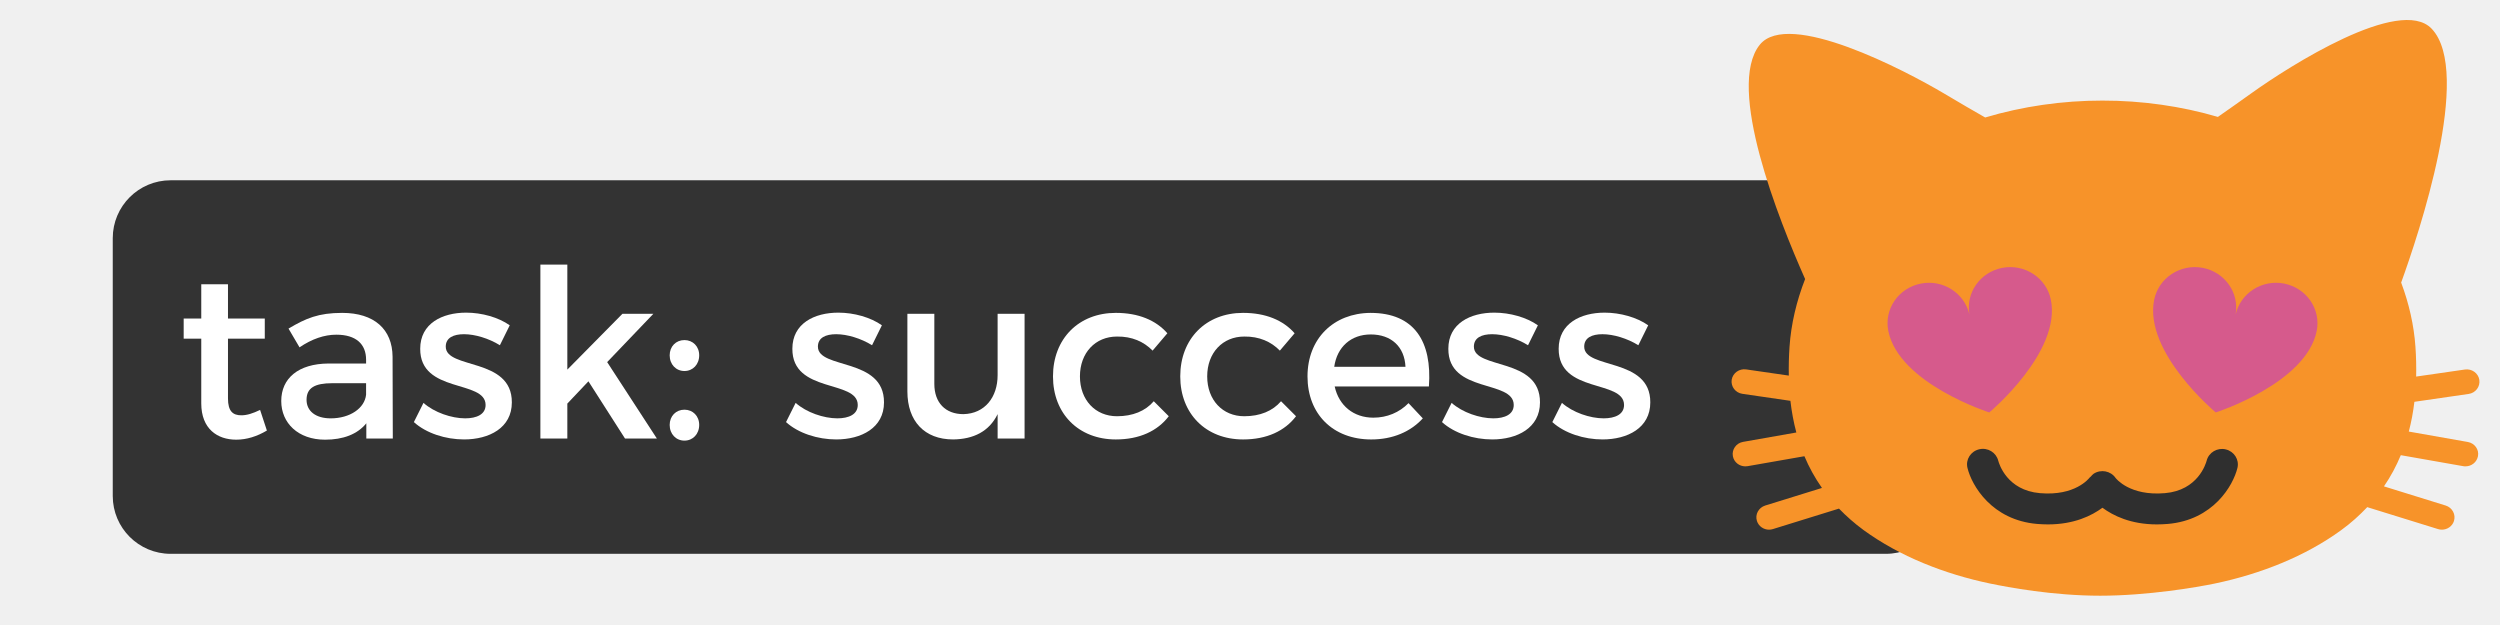
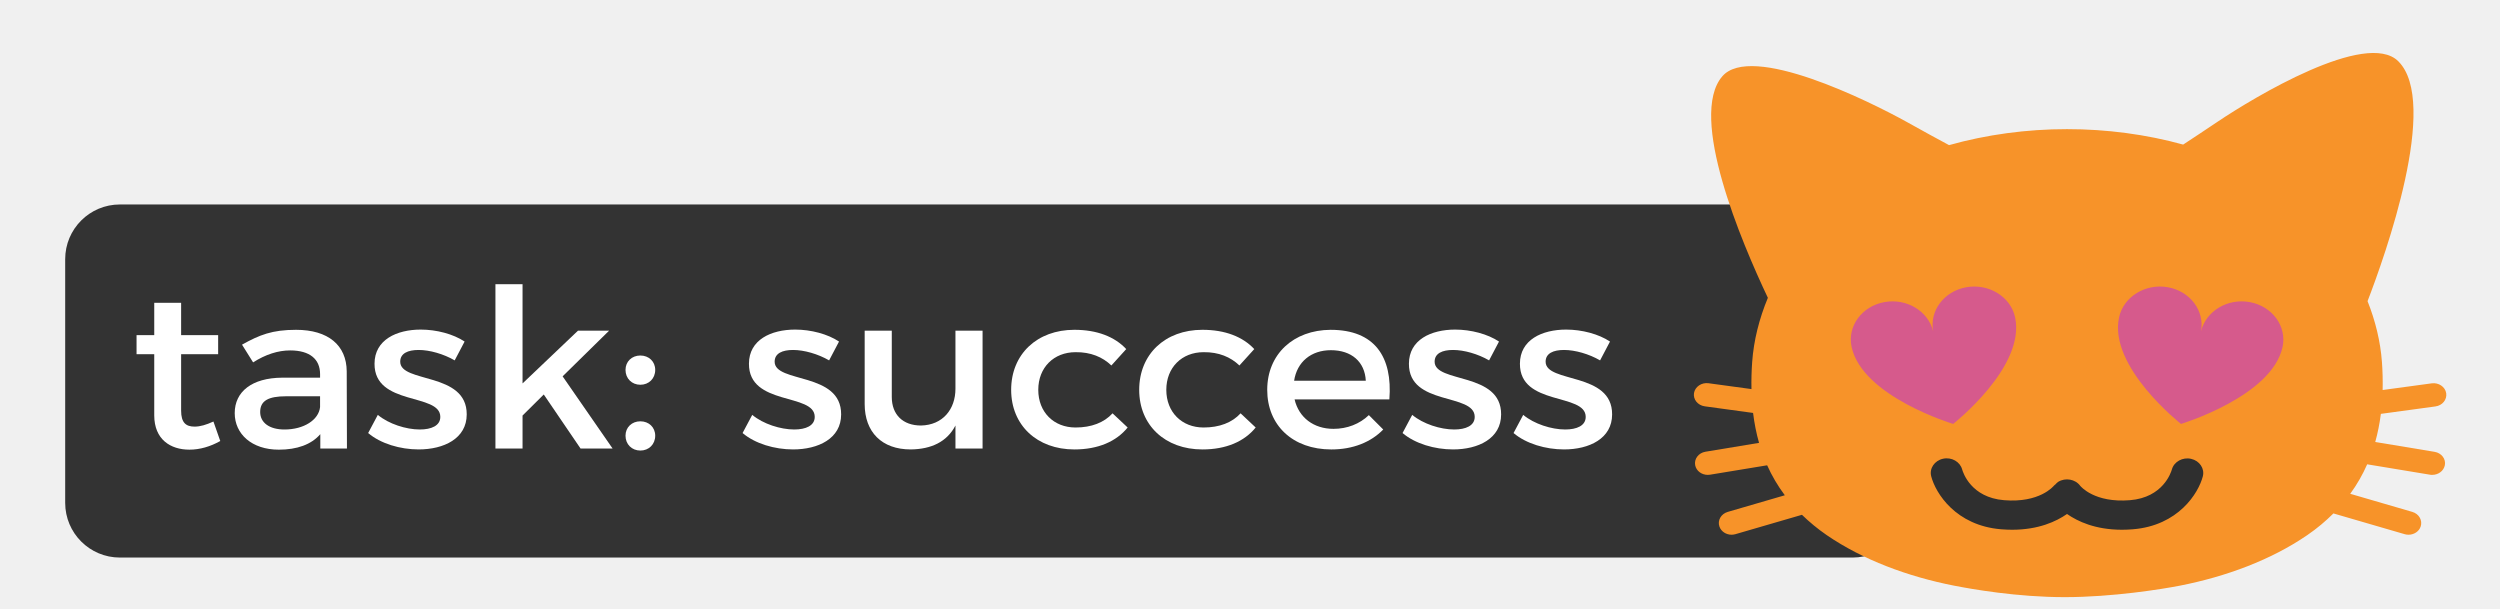
- <svg xmlns="http://www.w3.org/2000/svg" width="240" height="60" viewBox="0 0 240 60" id="svg2" version="1.1">
+ <svg xmlns="http://www.w3.org/2000/svg" version="1.1" id="svg2" viewBox="0 0 185 45" height="45" width="185">
  <defs id="defs4" />
-   <rect ry="5.556" y="17.307" x="10.824" height="35.86" width="175.773" id="rect4174" style="fill:#333333" />
-   <g id="g3660" transform="matrix(0.5694082,0,0,0.5556692,165.6839,-9.99162)">
-     <path id="path3662" d="m 107.83,75.05 c 0,10.46 -19.58,18.93 -43.74,18.93 -24.15,0 -43.74,-8.47 -43.74,-18.93 0,-10.46 19.58,-18.94 43.74,-18.94 24.16,0.01 43.74,8.49 43.74,18.94 z" style="fill:#d65a8c" />
-     <rect id="rect3664" height="19.2" width="58.74" y="92.37" x="36.69" style="fill:#2f2f2f" />
-     <path id="path3666" d="m 125.09,94.34 -9.95,-1.8 c 0.43,-1.68 0.74,-3.4 0.94,-5.14 l 9.15,-1.36 c 1.17,-0.17 1.97,-1.26 1.8,-2.43 -0.17,-1.16 -1.27,-1.96 -2.42,-1.79 l -8.23,1.22 c 0.03,-1.71 0,-3.41 -0.12,-5.13 -0.25,-3.72 -1.08,-7.47 -2.41,-11.11 2.94,-8.31 12.13,-36.37 5.13,-43.87 C 113.64,17.21 94.92,29.46 88.74,33.99 86.52,35.62 84.6,37 82.95,38.18 76.79,36.32 70.11,35.35 63.49,35.36 56.76,35.35 49.97,36.36 43.72,38.28 41.8,37.16 39.5,35.79 36.78,34.13 30.24,30.16 10.53,19.56 5.71,25.72 c -5.72,7.31 3.2,30.22 7.65,40.47 -1.46,3.83 -2.37,7.79 -2.63,11.71 -0.11,1.66 -0.15,3.32 -0.12,4.97 L 3.41,81.8 c -1.15,-0.17 -2.25,0.63 -2.43,1.79 -0.17,1.17 0.63,2.25 1.8,2.43 l 8.1,1.21 c 0.21,1.85 0.53,3.68 1,5.47 L 2.9,94.32 c -1.16,0.21 -1.93,1.32 -1.72,2.48 0.19,1.03 1.08,1.75 2.1,1.75 0.12,0 0.25,-0.01 0.38,-0.03 l 9.58,-1.72 c 0.78,1.9 1.76,3.73 2.96,5.48 l -9.57,3.04 c -1.12,0.36 -1.75,1.56 -1.39,2.68 0.29,0.91 1.13,1.49 2.03,1.49 0.21,0 0.43,-0.03 0.65,-0.1 l 11.15,-3.54 c 1.23,1.3 2.6,2.55 4.16,3.72 6.05,4.51 13.57,7.57 21.33,9.23 2.95,0.63 10.56,2.1 18.55,2.1 7.99,0 16.35,-1.47 19.3,-2.1 7.75,-1.66 15.28,-4.71 21.33,-9.23 1.67,-1.24 3.11,-2.58 4.4,-3.98 0.02,0.01 0.04,0.03 0.06,0.03 l 11.87,3.77 c 0.21,0.07 0.43,0.1 0.65,0.1 0.9,0 1.75,-0.58 2.03,-1.49 0.35,-1.12 -0.27,-2.32 -1.39,-2.68 l -10.41,-3.31 c 1.15,-1.72 2.09,-3.53 2.84,-5.39 l 10.53,1.9 c 0.13,0.03 0.25,0.03 0.38,0.03 1.01,0 1.91,-0.72 2.1,-1.75 0.22,-1.14 -0.55,-2.25 -1.71,-2.46 z M 27.39,75.17 c -0.75,-3.78 1.71,-7.45 5.5,-8.2 3.73,-0.74 7.34,1.65 8.17,5.34 -0.64,-3.73 1.79,-7.3 5.52,-8.05 3.78,-0.75 7.47,1.72 8.21,5.5 1.8,9.06 -10.38,19.48 -10.38,19.48 0,0 -15.23,-5 -17.02,-14.07 z m 58.86,23.64 c -0.72,3.06 -4.09,9.02 -11.75,9.69 -0.63,0.05 -1.23,0.08 -1.81,0.08 -4.44,0 -7.39,-1.51 -9.2,-2.88 -1.81,1.37 -4.77,2.88 -9.2,2.88 -0.58,0 -1.18,-0.03 -1.81,-0.08 -7.65,-0.67 -11.03,-6.63 -11.75,-9.69 -0.34,-1.43 0.55,-2.87 1.99,-3.21 1.43,-0.34 2.85,0.55 3.2,1.97 0.14,0.54 1.47,5.12 7.03,5.61 5.95,0.53 8.26,-2.54 8.36,-2.67 0.06,-0.09 0.16,-0.13 0.23,-0.21 0.15,-0.16 0.27,-0.34 0.46,-0.47 1.22,-0.82 2.88,-0.5 3.7,0.72 0.07,0.09 2.38,3.16 8.33,2.63 5.57,-0.49 6.89,-5.09 7.03,-5.62 0.36,-1.42 1.8,-2.29 3.22,-1.94 1.42,0.35 2.3,1.77 1.97,3.19 z M 99.61,75.17 c -1.79,9.06 -17.02,14.07 -17.02,14.07 0,0 -12.18,-10.42 -10.38,-19.48 0.75,-3.78 4.43,-6.25 8.21,-5.5 3.73,0.75 6.16,4.32 5.52,8.05 0.83,-3.69 4.44,-6.08 8.17,-5.34 3.79,0.76 6.24,4.43 5.5,8.2 z" style="fill:#f79329" />
+   <rect style="fill:#333333" id="rect4174" width="136.318" height="26.128" x="4.824" y="15.131" ry="4.048" />
+   <g transform="matrix(0.4415945,0,0,0.4048584,124.9229,-4.758586)" id="g3660">
+     <path style="fill:#d65a8c" d="m 107.83,75.05 c 0,10.46 -19.58,18.93 -43.74,18.93 -24.15,0 -43.74,-8.47 -43.74,-18.93 0,-10.46 19.58,-18.94 43.74,-18.94 24.16,0.01 43.74,8.49 43.74,18.94 z" id="path3662" />
+     <rect style="fill:#2f2f2f" x="36.69" y="92.37" width="58.74" height="19.2" id="rect3664" />
+     <path style="fill:#f79329" d="m 125.09,94.34 -9.95,-1.8 c 0.43,-1.68 0.74,-3.4 0.94,-5.14 l 9.15,-1.36 c 1.17,-0.17 1.97,-1.26 1.8,-2.43 -0.17,-1.16 -1.27,-1.96 -2.42,-1.79 l -8.23,1.22 c 0.03,-1.71 0,-3.41 -0.12,-5.13 -0.25,-3.72 -1.08,-7.47 -2.41,-11.11 2.94,-8.31 12.13,-36.37 5.13,-43.87 C 113.64,17.21 94.92,29.46 88.74,33.99 86.52,35.62 84.6,37 82.95,38.18 76.79,36.32 70.11,35.35 63.49,35.36 56.76,35.35 49.97,36.36 43.72,38.28 41.8,37.16 39.5,35.79 36.78,34.13 30.24,30.16 10.53,19.56 5.71,25.72 c -5.72,7.31 3.2,30.22 7.65,40.47 -1.46,3.83 -2.37,7.79 -2.63,11.71 -0.11,1.66 -0.15,3.32 -0.12,4.97 L 3.41,81.8 c -1.15,-0.17 -2.25,0.63 -2.43,1.79 -0.17,1.17 0.63,2.25 1.8,2.43 l 8.1,1.21 c 0.21,1.85 0.53,3.68 1,5.47 L 2.9,94.32 c -1.16,0.21 -1.93,1.32 -1.72,2.48 0.19,1.03 1.08,1.75 2.1,1.75 0.12,0 0.25,-0.01 0.38,-0.03 l 9.58,-1.72 c 0.78,1.9 1.76,3.73 2.96,5.48 l -9.57,3.04 c -1.12,0.36 -1.75,1.56 -1.39,2.68 0.29,0.91 1.13,1.49 2.03,1.49 0.21,0 0.43,-0.03 0.65,-0.1 l 11.15,-3.54 c 1.23,1.3 2.6,2.55 4.16,3.72 6.05,4.51 13.57,7.57 21.33,9.23 2.95,0.63 10.56,2.1 18.55,2.1 7.99,0 16.35,-1.47 19.3,-2.1 7.75,-1.66 15.28,-4.71 21.33,-9.23 1.67,-1.24 3.11,-2.58 4.4,-3.98 0.02,0.01 0.04,0.03 0.06,0.03 l 11.87,3.77 c 0.21,0.07 0.43,0.1 0.65,0.1 0.9,0 1.75,-0.58 2.03,-1.49 0.35,-1.12 -0.27,-2.32 -1.39,-2.68 l -10.41,-3.31 c 1.15,-1.72 2.09,-3.53 2.84,-5.39 l 10.53,1.9 c 0.13,0.03 0.25,0.03 0.38,0.03 1.01,0 1.91,-0.72 2.1,-1.75 0.22,-1.14 -0.55,-2.25 -1.71,-2.46 z M 27.39,75.17 c -0.75,-3.78 1.71,-7.45 5.5,-8.2 3.73,-0.74 7.34,1.65 8.17,5.34 -0.64,-3.73 1.79,-7.3 5.52,-8.05 3.78,-0.75 7.47,1.72 8.21,5.5 1.8,9.06 -10.38,19.48 -10.38,19.48 0,0 -15.23,-5 -17.02,-14.07 z m 58.86,23.64 c -0.72,3.06 -4.09,9.02 -11.75,9.69 -0.63,0.05 -1.23,0.08 -1.81,0.08 -4.44,0 -7.39,-1.51 -9.2,-2.88 -1.81,1.37 -4.77,2.88 -9.2,2.88 -0.58,0 -1.18,-0.03 -1.81,-0.08 -7.65,-0.67 -11.03,-6.63 -11.75,-9.69 -0.34,-1.43 0.55,-2.87 1.99,-3.21 1.43,-0.34 2.85,0.55 3.2,1.97 0.14,0.54 1.47,5.12 7.03,5.61 5.95,0.53 8.26,-2.54 8.36,-2.67 0.06,-0.09 0.16,-0.13 0.23,-0.21 0.15,-0.16 0.27,-0.34 0.46,-0.47 1.22,-0.82 2.88,-0.5 3.7,0.72 0.07,0.09 2.38,3.16 8.33,2.63 5.57,-0.49 6.89,-5.09 7.03,-5.62 0.36,-1.42 1.8,-2.29 3.22,-1.94 1.42,0.35 2.3,1.77 1.97,3.19 z M 99.61,75.17 c -1.79,9.06 -17.02,14.07 -17.02,14.07 0,0 -12.18,-10.42 -10.38,-19.48 0.75,-3.78 4.43,-6.25 8.21,-5.5 3.73,0.75 6.16,4.32 5.52,8.05 0.83,-3.69 4.44,-6.08 8.17,-5.34 3.79,0.76 6.24,4.43 5.5,8.2 z" id="path3666" />
  </g>
-   <g id="text3339" style="font-style:normal;font-variant:normal;font-weight:normal;font-stretch:normal;font-size:22.5px;line-height:125%;font-family:Montserrat;-inkscape-font-specification:Montserrat;letter-spacing:0px;word-spacing:0px;fill:#ffffff;fill-opacity:1;stroke:none;stroke-width:1px;stroke-linecap:butt;stroke-linejoin:miter;stroke-opacity:1">
-     <path id="path3369" style="" d="m 24.968,39.352 c -0.698,0.338 -1.26,0.517 -1.8,0.517 -0.81,0 -1.282,-0.383 -1.282,-1.62 l 0,-5.737 3.533,0 0,-1.935 -3.533,0 0,-3.285 -2.565,0 0,3.285 -1.688,0 0,1.935 1.688,0 0,6.21 c 0,2.453 1.552,3.487 3.353,3.487 1.012,0 2.002,-0.315 2.947,-0.877 l -0.652,-1.98 z" />
-     <path id="path3371" style="" d="m 37.709,42.097 -0.022,-7.853 c -0.022,-2.632 -1.755,-4.207 -4.838,-4.207 -2.272,0 -3.487,0.517 -5.152,1.508 l 1.058,1.8 c 1.192,-0.81 2.385,-1.215 3.533,-1.215 1.89,0 2.857,0.9 2.857,2.408 l 0,0.36 -3.623,0 c -2.88,0.022 -4.522,1.417 -4.522,3.6 0,2.115 1.62,3.712 4.207,3.712 1.732,0 3.105,-0.517 3.96,-1.575 l 0,1.462 2.542,0 z m -5.963,-1.935 c -1.44,0 -2.317,-0.698 -2.317,-1.778 0,-1.147 0.787,-1.597 2.475,-1.597 l 3.24,0 0,1.103 c -0.135,1.305 -1.552,2.272 -3.397,2.272 z" />
-     <path id="path3373" style="" d="m 47.99,33.142 0.945,-1.913 c -1.08,-0.765 -2.678,-1.215 -4.185,-1.215 -2.295,0 -4.41,1.035 -4.41,3.465 -0.022,4.32 6.277,2.947 6.277,5.4 0,0.9 -0.855,1.282 -1.958,1.282 -1.305,0 -2.97,-0.562 -4.005,-1.485 l -0.922,1.845 c 1.192,1.08 3.06,1.665 4.815,1.665 2.408,0 4.59,-1.103 4.59,-3.555 0.022,-4.343 -6.345,-3.15 -6.345,-5.355 0,-0.855 0.743,-1.192 1.755,-1.192 1.058,0 2.385,0.405 3.442,1.058 z" />
-     <path id="path3375" style="" d="m 59.998,42.097 3.06,0 -4.77,-7.335 4.433,-4.635 -2.97,0 -5.287,5.355 0,-10.08 -2.587,0 0,16.695 2.587,0 0,-3.353 2.025,-2.138 3.51,5.49 z" />
-     <path id="path3377" style="" d="m 65.706,32.647 c -0.81,0 -1.417,0.608 -1.417,1.462 0,0.877 0.608,1.508 1.417,1.508 0.81,0 1.417,-0.63 1.417,-1.508 0,-0.855 -0.608,-1.462 -1.417,-1.462 z m 0,6.683 c -0.81,0 -1.417,0.608 -1.417,1.462 0,0.877 0.608,1.508 1.417,1.508 0.81,0 1.417,-0.63 1.417,-1.508 0,-0.855 -0.608,-1.462 -1.417,-1.462 z" />
-     <path id="path3379" style="" d="m 83.717,33.142 0.945,-1.913 c -1.08,-0.765 -2.678,-1.215 -4.185,-1.215 -2.295,0 -4.41,1.035 -4.41,3.465 -0.022,4.32 6.277,2.947 6.277,5.4 0,0.9 -0.855,1.282 -1.958,1.282 -1.305,0 -2.97,-0.562 -4.005,-1.485 l -0.922,1.845 c 1.192,1.08 3.06,1.665 4.815,1.665 2.408,0 4.59,-1.103 4.59,-3.555 0.022,-4.343 -6.345,-3.15 -6.345,-5.355 0,-0.855 0.743,-1.192 1.755,-1.192 1.058,0 2.385,0.405 3.442,1.058 z" />
-     <path id="path3381" style="" d="m 95.771,30.127 0,5.895 c 0,2.092 -1.215,3.69 -3.285,3.735 -1.732,0 -2.79,-1.103 -2.79,-2.902 l 0,-6.728 -2.587,0 0,7.447 c 0,2.857 1.643,4.612 4.388,4.612 1.958,-0.022 3.465,-0.765 4.275,-2.43 l 0,2.34 2.587,0 0,-11.97 -2.587,0 z" />
-     <path id="path3383" style="" d="m 110.65,33.659 1.417,-1.665 c -1.103,-1.26 -2.79,-1.958 -4.95,-1.958 -3.555,0 -6.03,2.475 -6.03,6.098 0,3.6 2.475,6.053 6.03,6.053 2.272,0 4.005,-0.81 5.085,-2.228 l -1.44,-1.44 c -0.81,0.945 -2.025,1.44 -3.533,1.44 -2.07,0 -3.555,-1.552 -3.555,-3.825 0,-2.272 1.485,-3.825 3.555,-3.825 1.44,-0.022 2.587,0.495 3.42,1.35 z" />
-     <path id="path3385" style="" d="m 122.867,33.659 1.417,-1.665 c -1.103,-1.26 -2.79,-1.958 -4.95,-1.958 -3.555,0 -6.03,2.475 -6.03,6.098 0,3.6 2.475,6.053 6.03,6.053 2.272,0 4.005,-0.81 5.085,-2.228 l -1.44,-1.44 c -0.81,0.945 -2.025,1.44 -3.533,1.44 -2.07,0 -3.555,-1.552 -3.555,-3.825 0,-2.272 1.485,-3.825 3.555,-3.825 1.44,-0.022 2.587,0.495 3.42,1.35 z" />
-     <path id="path3387" style="" d="m 131.573,30.037 c -3.555,0.022 -6.053,2.475 -6.053,6.098 0,3.6 2.43,6.053 6.12,6.053 2.07,0 3.78,-0.743 4.95,-2.025 l -1.373,-1.462 c -0.877,0.9 -2.07,1.395 -3.375,1.395 -1.89,0 -3.308,-1.147 -3.712,-2.993 l 9.045,0 c 0.315,-4.32 -1.395,-7.065 -5.603,-7.065 z m -3.487,5.175 c 0.27,-1.913 1.62,-3.105 3.51,-3.105 1.958,0 3.24,1.17 3.33,3.105 l -6.84,0 z" />
-     <path id="path3389" style="" d="m 146.691,33.142 0.945,-1.913 c -1.08,-0.765 -2.678,-1.215 -4.185,-1.215 -2.295,0 -4.41,1.035 -4.41,3.465 -0.022,4.32 6.277,2.947 6.277,5.4 0,0.9 -0.855,1.282 -1.958,1.282 -1.305,0 -2.97,-0.562 -4.005,-1.485 l -0.922,1.845 c 1.192,1.08 3.06,1.665 4.815,1.665 2.408,0 4.59,-1.103 4.59,-3.555 0.022,-4.343 -6.345,-3.15 -6.345,-5.355 0,-0.855 0.743,-1.192 1.755,-1.192 1.058,0 2.385,0.405 3.442,1.058 z" />
-     <path id="path3391" style="" d="m 157.282,33.142 0.945,-1.913 c -1.08,-0.765 -2.678,-1.215 -4.185,-1.215 -2.295,0 -4.41,1.035 -4.41,3.465 -0.022,4.32 6.277,2.947 6.277,5.4 0,0.9 -0.855,1.282 -1.958,1.282 -1.305,0 -2.97,-0.562 -4.005,-1.485 l -0.922,1.845 c 1.192,1.08 3.06,1.665 4.815,1.665 2.408,0 4.59,-1.103 4.59,-3.555 0.022,-4.343 -6.345,-3.15 -6.345,-5.355 0,-0.855 0.743,-1.192 1.755,-1.192 1.058,0 2.385,0.405 3.442,1.058 z" />
+   <g transform="matrix(0.7755324,0,0,0.728596,-3.570266,2.521268)" style="font-style:normal;font-variant:normal;font-weight:normal;font-stretch:normal;font-size:22.5px;line-height:125%;font-family:Montserrat;-inkscape-font-specification:Montserrat;letter-spacing:0px;word-spacing:0px;fill:#ffffff;fill-opacity:1;stroke:none;stroke-width:1px;stroke-linecap:butt;stroke-linejoin:miter;stroke-opacity:1" id="text3339">
+     <path d="m 24.968,39.352 c -0.698,0.338 -1.26,0.517 -1.8,0.517 -0.81,0 -1.282,-0.383 -1.282,-1.62 l 0,-5.737 3.533,0 0,-1.935 -3.533,0 0,-3.285 -2.565,0 0,3.285 -1.688,0 0,1.935 1.688,0 0,6.21 c 0,2.453 1.552,3.487 3.353,3.487 1.012,0 2.002,-0.315 2.947,-0.877 l -0.652,-1.98 z" id="path3369" />
+     <path d="m 37.709,42.097 -0.022,-7.853 c -0.022,-2.632 -1.755,-4.207 -4.838,-4.207 -2.272,0 -3.487,0.517 -5.152,1.508 l 1.058,1.8 c 1.192,-0.81 2.385,-1.215 3.533,-1.215 1.89,0 2.857,0.9 2.857,2.408 l 0,0.36 -3.623,0 c -2.88,0.022 -4.522,1.417 -4.522,3.6 0,2.115 1.62,3.712 4.207,3.712 1.732,0 3.105,-0.517 3.96,-1.575 l 0,1.462 2.542,0 z m -5.963,-1.935 c -1.44,0 -2.317,-0.698 -2.317,-1.778 0,-1.147 0.787,-1.597 2.475,-1.597 l 3.24,0 0,1.103 c -0.135,1.305 -1.552,2.272 -3.397,2.272 z" id="path3371" />
+     <path d="m 47.99,33.142 0.945,-1.913 c -1.08,-0.765 -2.678,-1.215 -4.185,-1.215 -2.295,0 -4.41,1.035 -4.41,3.465 -0.022,4.32 6.277,2.947 6.277,5.4 0,0.9 -0.855,1.282 -1.958,1.282 -1.305,0 -2.97,-0.562 -4.005,-1.485 l -0.922,1.845 c 1.192,1.08 3.06,1.665 4.815,1.665 2.408,0 4.59,-1.103 4.59,-3.555 0.022,-4.343 -6.345,-3.15 -6.345,-5.355 0,-0.855 0.743,-1.192 1.755,-1.192 1.058,0 2.385,0.405 3.442,1.058 z" id="path3373" />
+     <path d="m 59.998,42.097 3.06,0 -4.77,-7.335 4.433,-4.635 -2.97,0 -5.287,5.355 0,-10.08 -2.587,0 0,16.695 2.587,0 0,-3.353 2.025,-2.138 3.51,5.49 z" id="path3375" />
+     <path d="m 65.706,32.647 c -0.81,0 -1.417,0.608 -1.417,1.462 0,0.877 0.608,1.508 1.417,1.508 0.81,0 1.417,-0.63 1.417,-1.508 0,-0.855 -0.608,-1.462 -1.417,-1.462 z m 0,6.683 c -0.81,0 -1.417,0.608 -1.417,1.462 0,0.877 0.608,1.508 1.417,1.508 0.81,0 1.417,-0.63 1.417,-1.508 0,-0.855 -0.608,-1.462 -1.417,-1.462 z" id="path3377" />
+     <path d="m 83.717,33.142 0.945,-1.913 c -1.08,-0.765 -2.678,-1.215 -4.185,-1.215 -2.295,0 -4.41,1.035 -4.41,3.465 -0.022,4.32 6.277,2.947 6.277,5.4 0,0.9 -0.855,1.282 -1.958,1.282 -1.305,0 -2.97,-0.562 -4.005,-1.485 l -0.922,1.845 c 1.192,1.08 3.06,1.665 4.815,1.665 2.408,0 4.59,-1.103 4.59,-3.555 0.022,-4.343 -6.345,-3.15 -6.345,-5.355 0,-0.855 0.743,-1.192 1.755,-1.192 1.058,0 2.385,0.405 3.442,1.058 z" id="path3379" />
+     <path d="m 95.771,30.127 0,5.895 c 0,2.092 -1.215,3.69 -3.285,3.735 -1.732,0 -2.79,-1.103 -2.79,-2.902 l 0,-6.728 -2.587,0 0,7.447 c 0,2.857 1.643,4.612 4.388,4.612 1.958,-0.022 3.465,-0.765 4.275,-2.43 l 0,2.34 2.587,0 0,-11.97 -2.587,0 z" id="path3381" />
+     <path d="m 110.65,33.659 1.417,-1.665 c -1.103,-1.26 -2.79,-1.958 -4.95,-1.958 -3.555,0 -6.03,2.475 -6.03,6.098 0,3.6 2.475,6.053 6.03,6.053 2.272,0 4.005,-0.81 5.085,-2.228 l -1.44,-1.44 c -0.81,0.945 -2.025,1.44 -3.533,1.44 -2.07,0 -3.555,-1.552 -3.555,-3.825 0,-2.272 1.485,-3.825 3.555,-3.825 1.44,-0.022 2.587,0.495 3.42,1.35 z" id="path3383" />
+     <path d="m 122.867,33.659 1.417,-1.665 c -1.103,-1.26 -2.79,-1.958 -4.95,-1.958 -3.555,0 -6.03,2.475 -6.03,6.098 0,3.6 2.475,6.053 6.03,6.053 2.272,0 4.005,-0.81 5.085,-2.228 l -1.44,-1.44 c -0.81,0.945 -2.025,1.44 -3.533,1.44 -2.07,0 -3.555,-1.552 -3.555,-3.825 0,-2.272 1.485,-3.825 3.555,-3.825 1.44,-0.022 2.587,0.495 3.42,1.35 z" id="path3385" />
+     <path d="m 131.573,30.037 c -3.555,0.022 -6.053,2.475 -6.053,6.098 0,3.6 2.43,6.053 6.12,6.053 2.07,0 3.78,-0.743 4.95,-2.025 l -1.373,-1.462 c -0.877,0.9 -2.07,1.395 -3.375,1.395 -1.89,0 -3.308,-1.147 -3.712,-2.993 l 9.045,0 c 0.315,-4.32 -1.395,-7.065 -5.603,-7.065 z m -3.487,5.175 c 0.27,-1.913 1.62,-3.105 3.51,-3.105 1.958,0 3.24,1.17 3.33,3.105 l -6.84,0 z" id="path3387" />
+     <path d="m 146.691,33.142 0.945,-1.913 c -1.08,-0.765 -2.678,-1.215 -4.185,-1.215 -2.295,0 -4.41,1.035 -4.41,3.465 -0.022,4.32 6.277,2.947 6.277,5.4 0,0.9 -0.855,1.282 -1.958,1.282 -1.305,0 -2.97,-0.562 -4.005,-1.485 l -0.922,1.845 c 1.192,1.08 3.06,1.665 4.815,1.665 2.408,0 4.59,-1.103 4.59,-3.555 0.022,-4.343 -6.345,-3.15 -6.345,-5.355 0,-0.855 0.743,-1.192 1.755,-1.192 1.058,0 2.385,0.405 3.442,1.058 z" id="path3389" />
+     <path d="m 157.282,33.142 0.945,-1.913 c -1.08,-0.765 -2.678,-1.215 -4.185,-1.215 -2.295,0 -4.41,1.035 -4.41,3.465 -0.022,4.32 6.277,2.947 6.277,5.4 0,0.9 -0.855,1.282 -1.958,1.282 -1.305,0 -2.97,-0.562 -4.005,-1.485 l -0.922,1.845 c 1.192,1.08 3.06,1.665 4.815,1.665 2.408,0 4.59,-1.103 4.59,-3.555 0.022,-4.343 -6.345,-3.15 -6.345,-5.355 0,-0.855 0.743,-1.192 1.755,-1.192 1.058,0 2.385,0.405 3.442,1.058 z" id="path3391" />
  </g>
</svg>
